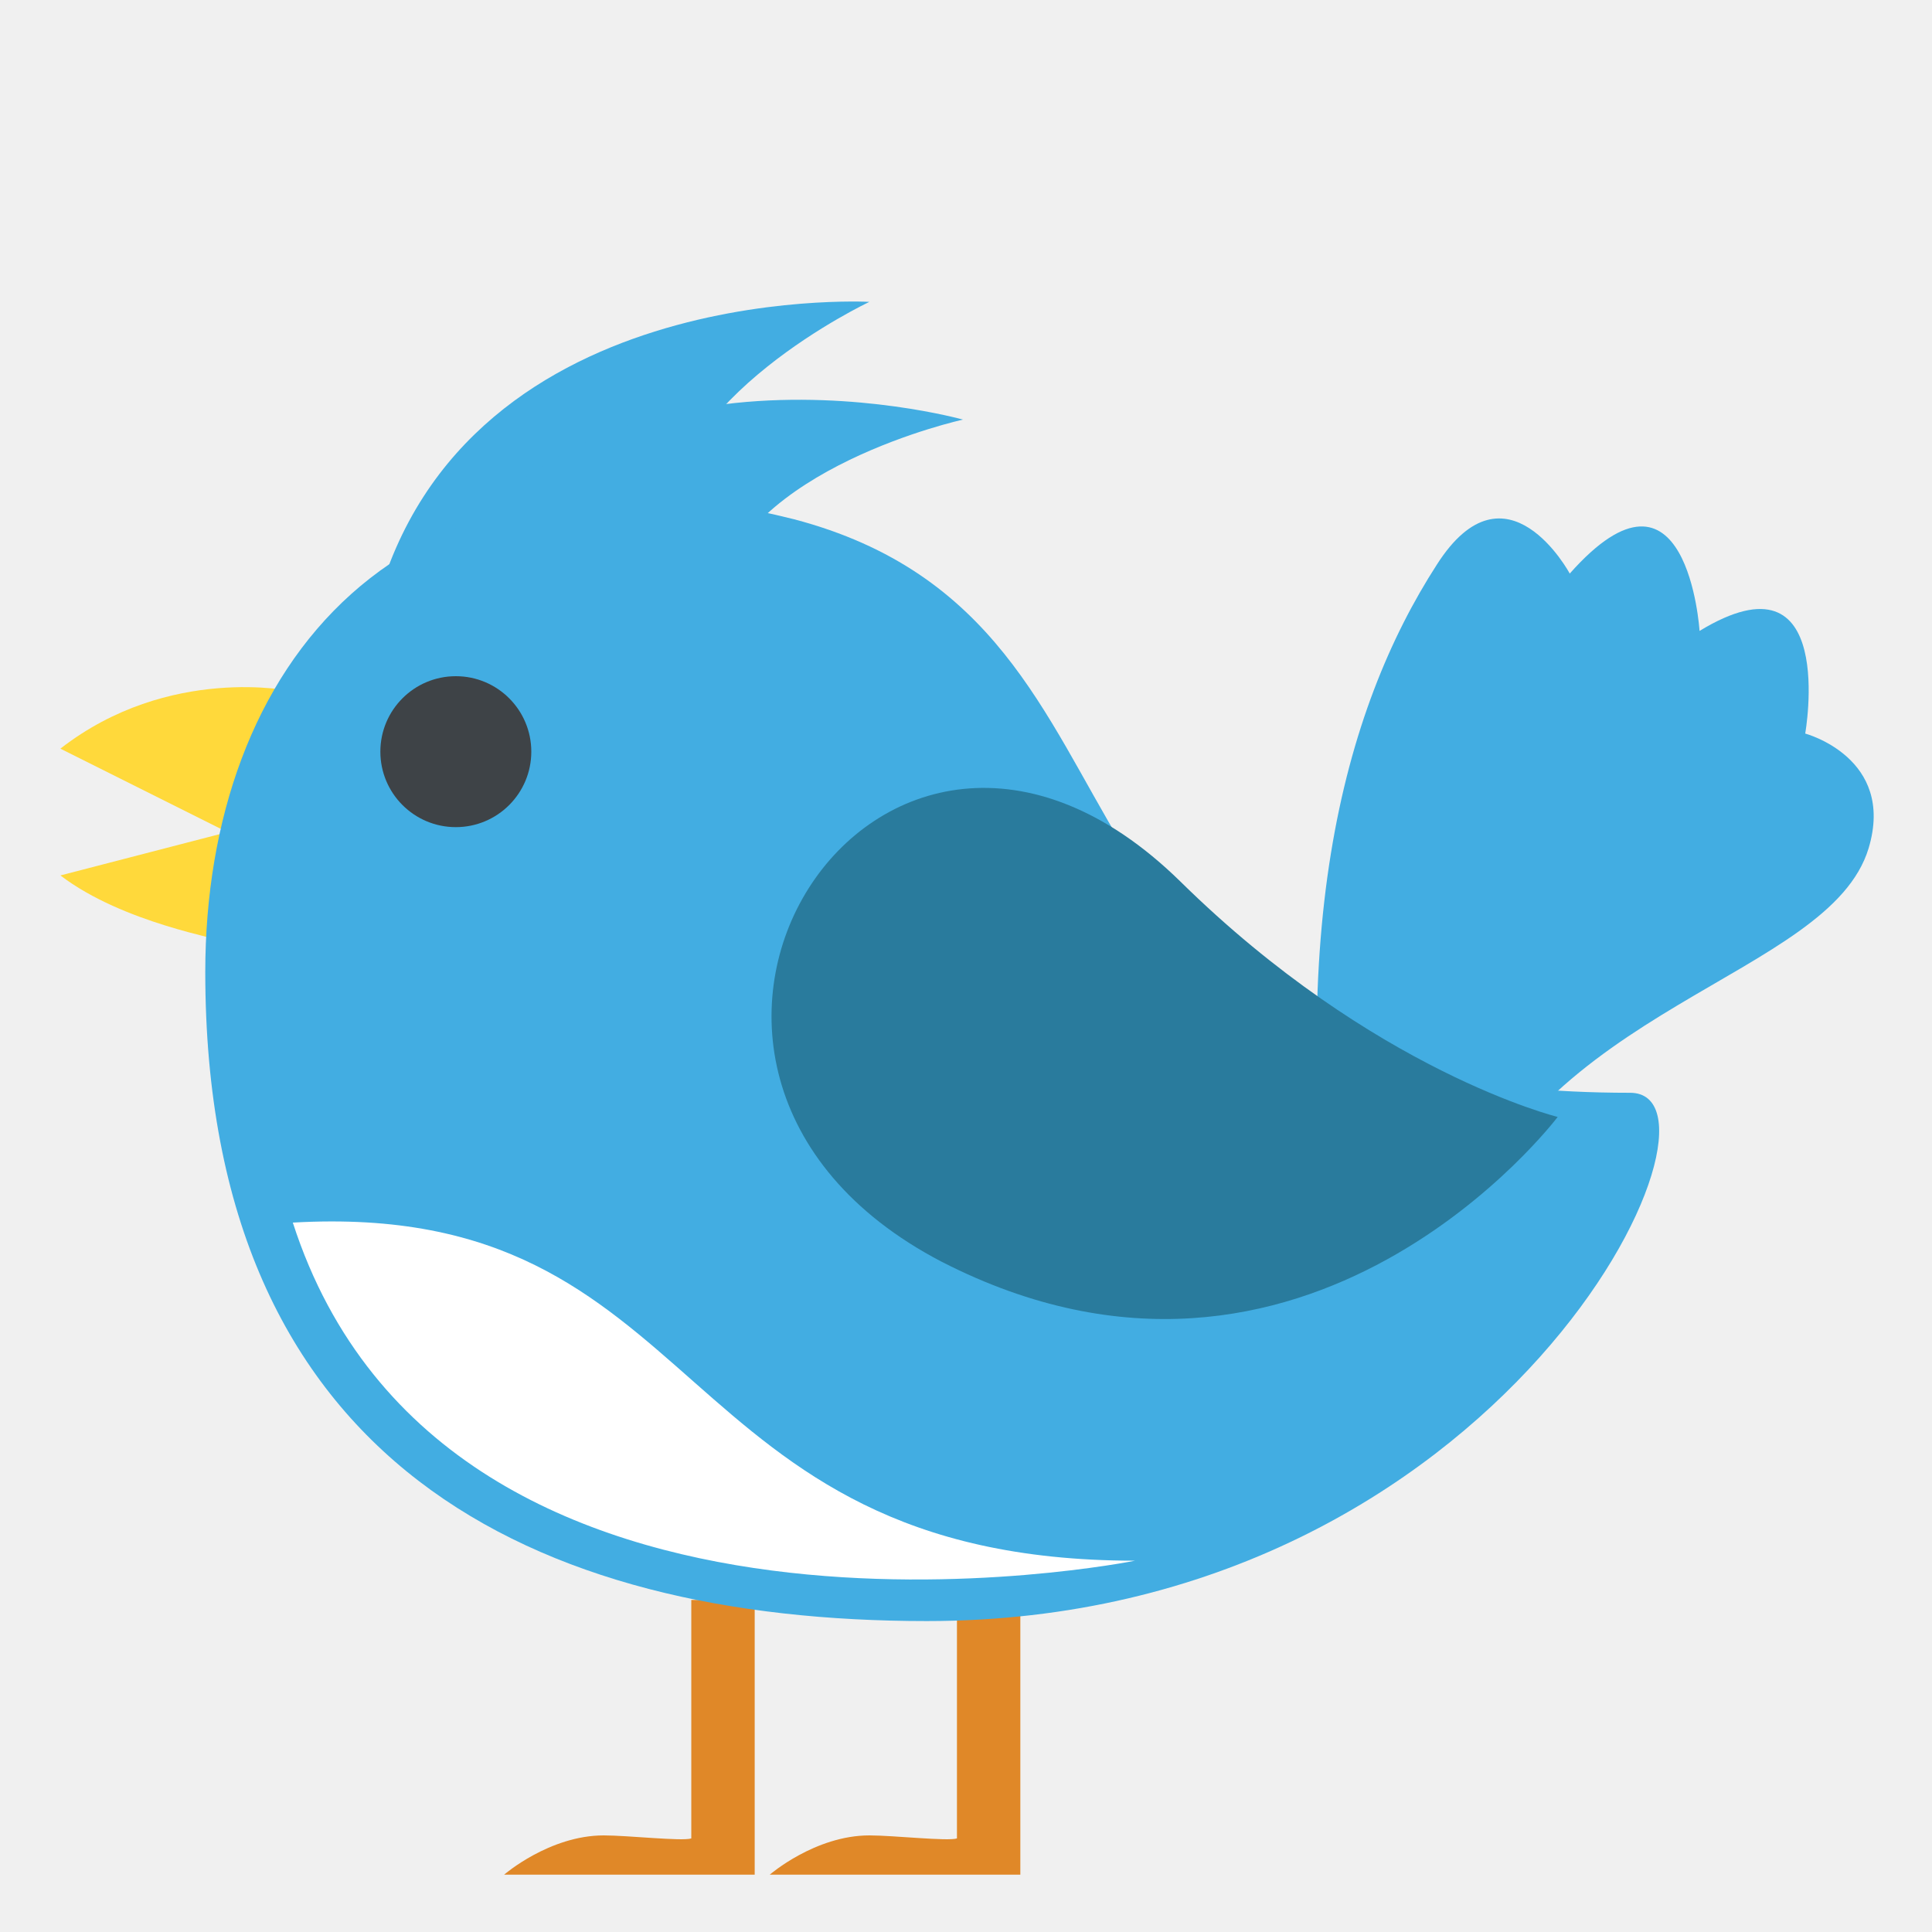
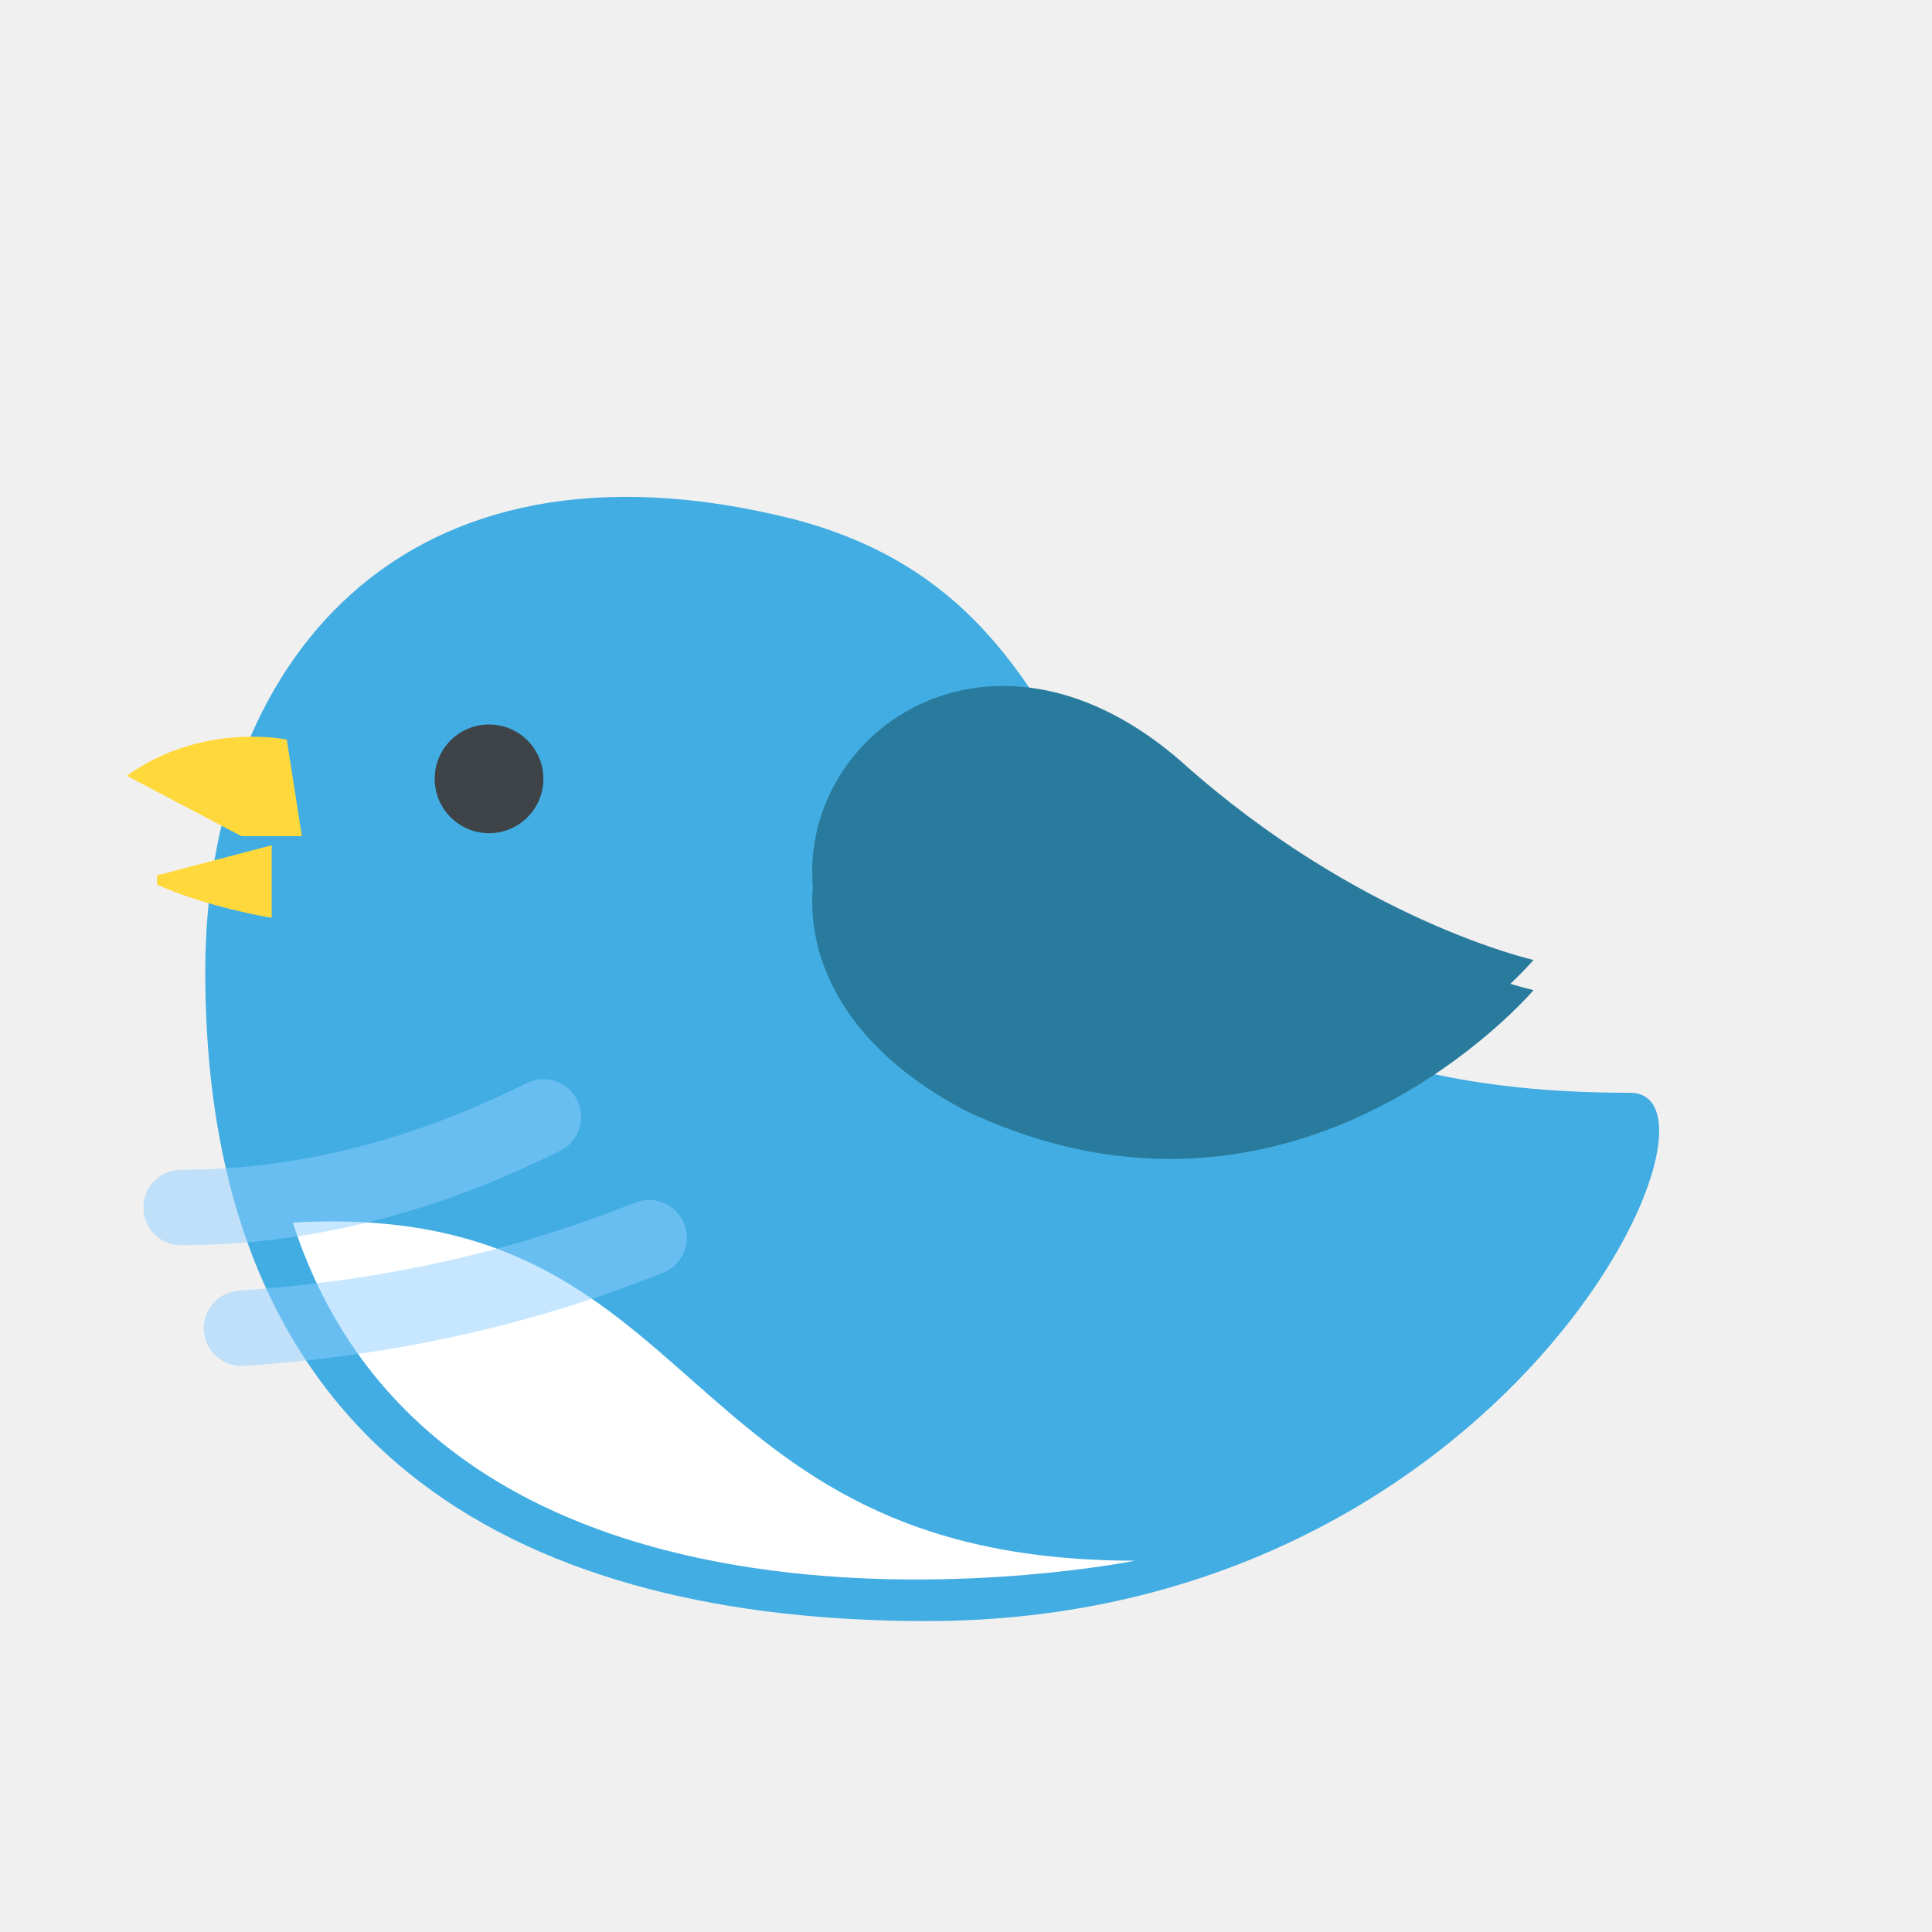
- <svg xmlns="http://www.w3.org/2000/svg" viewBox="0 0 64 64" enable-background="new 0 0 64 64">
-   <g fill="#42ade2">
-     <path d="m59.8 24.3c0 0 1.1-6.2-3.5-3.4 0 0-.4-6.3-4.3-1.9 0 0-2.1-3.9-4.4-.3-3.1 4.8-5.2 12.4-3.2 25l3.8-2.5c2.7-7.9 12.4-8.8 13.7-13.1.9-3-2.1-3.8-2.1-3.8" />
-     <path d="m22.1 17.6l-9.9 3.6c2.2-12 16.6-11.2 16.6-11.2s-6.8 3.2-6.7 7.6" />
-     <path d="m23.7 19.8l-10.5 1.4c4.8-11.2 18.7-7.3 18.7-7.3s-7.3 1.6-8.2 5.9" />
-   </g>
-   <g fill="#ffd93b">
-     <path d="m2 29l5.4-1.4v3.6c0-.1-3.3-.6-5.4-2.2" />
-     <path d="M7.4,27.5L2,24.8c3.6-2.8,7.7-1.9,7.7-1.9L7.4,27.5z" />
-   </g>
-   <g fill="#e08828">
-     <path d="m33.8 53h-2.1v7.9c-.3.1-2.1-.1-2.9-.1-1.8 0-3.3 1.3-3.3 1.3h8.3v-9.1" />
-     <path d="m25 53h-2.1v7.9c-.3.1-2.1-.1-2.9-.1-1.8 0-3.3 1.3-3.3 1.3h8.3v-9.1" />
-   </g>
-   <path d="m54 36.2c3.9 0-4.1 17.5-23.3 17.5-13 0-23.9-5.2-23.9-21.5 0-10.1 6.4-18.3 19.5-15 13.3 3.5 6.5 19 27.7 19" fill="#42ade2" />
-   <path d="m37.6 51.7c-15.6 0-14-12-27.9-11.2 5.1 15.8 27.9 11.2 27.9 11.2" fill="#fff" />
-   <path d="m39.1 29.2c-10-9.8-20.2 6.2-7.9 12.6 12.1 6.2 20.4-4.8 20.4-4.8s-6.1-1.5-12.5-7.8" fill="#297b9d" />
-   <circle cx="15.1" cy="24.9" r="2.5" fill="#3e4347" />
+ <svg xmlns="http://www.w3.org/2000/svg" viewBox="0 0 64 64">
+   <path d="M54 36.2c3.9 0-4.1 17.5-23.3 17.5-13 0-23.9-5.2-23.9-21.5 0-10.1 6.4-18.3 19.5-15 13.3 3.5 6.5 19 27.7 19" fill="#42ade2" />
+   <path d="M37.6 51.7c-15.6 0-14-12-27.9-11.2 5.1 15.8 27.9 11.2 27.9 11.2" fill="#fff" />
+   <path d="M39.1 25.2c-9-7.8-18.2 4.8-7.1 10.6 11 5.2 18.8-4 18.8-4s-5.8-1.3-11.7-6.6" fill="#297b9d" />
+   <path d="M39.1 26.2c-9-7.8-18.2 4.8-7.1 10.6 11 5.2 18.8-4 18.8-4s-5.8-1.3-13-6.6" fill="#297b9d" />
+   <circle cx="18" cy="27" r="6.5" fill="#42ade2" />
+   <circle cx="16.2" cy="25.8" r="1.8" fill="#3e4347" />
+   <path d="M5.2 29 9 28v2.4c-.1 0-2.3-.4-3.8-1.1zM8 27.7l-3.8-2c2.5-1.8 5.3-1.2 5.3-1.2l.5 3.2z" fill="#ffd93b" />
+   <path d="M6 40q6 0 12-3M8 44c4.5-.3 9-1.2 13.5-3" opacity=".5" stroke="#8ed0ff" stroke-width="2.5" stroke-linecap="round" fill="none" />
</svg>
